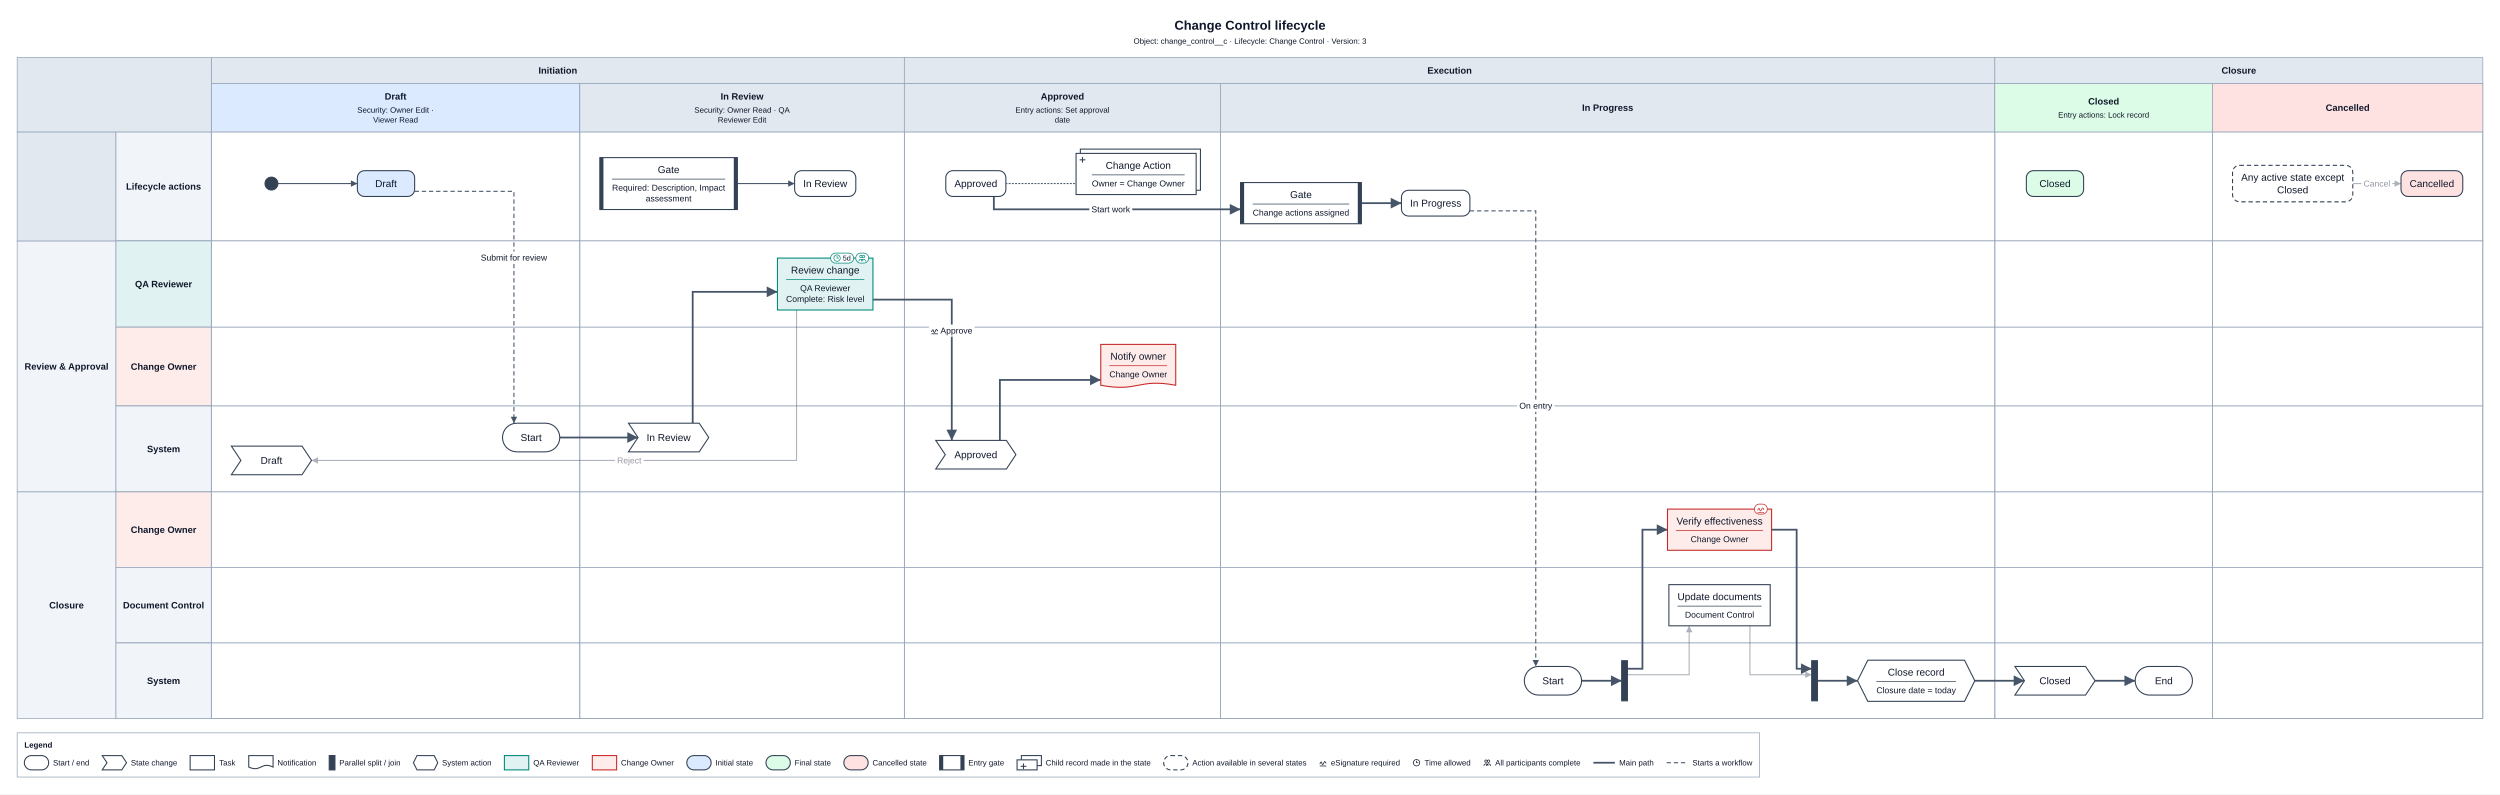
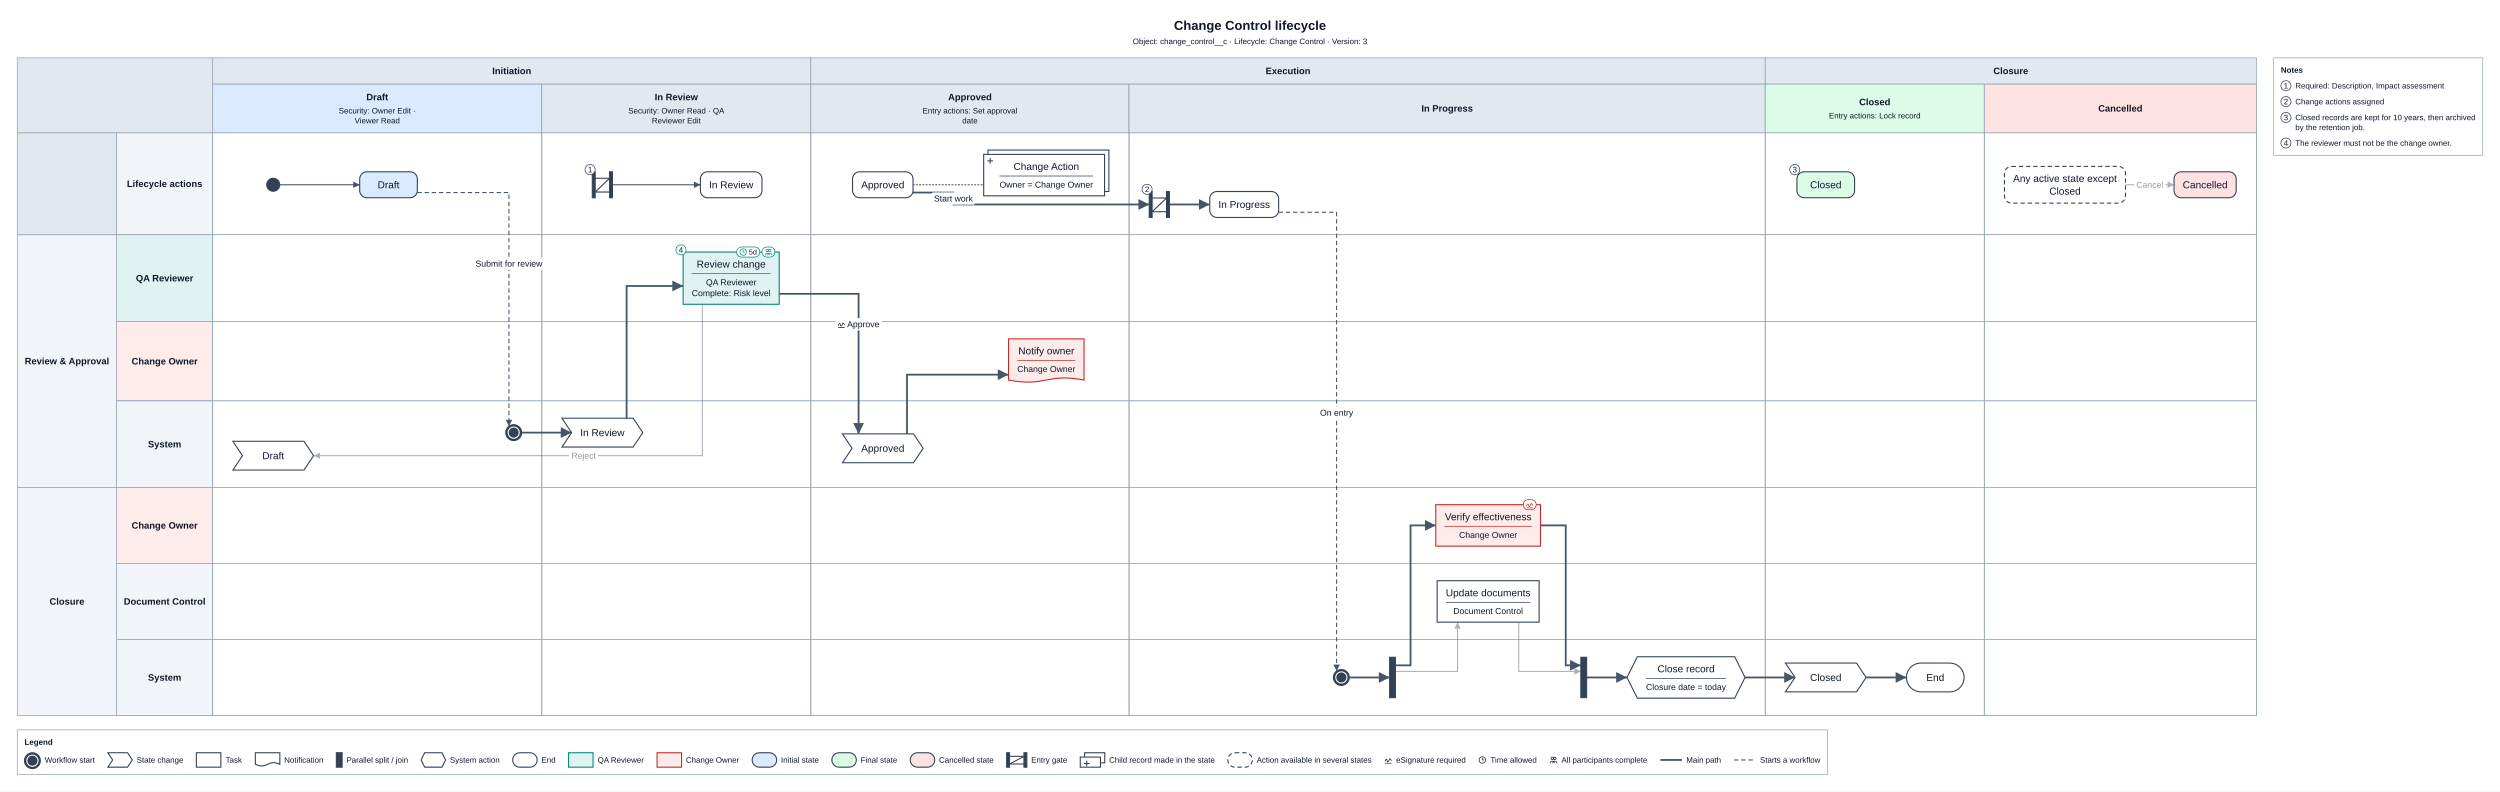
- <svg xmlns="http://www.w3.org/2000/svg" version="1.1" width="3491.88" height="1109.35" viewBox="0 0 3491.88 1109.35" class="jtd jtd-lifecycle">
+ <svg xmlns="http://www.w3.org/2000/svg" version="1.1" width="3469.26" height="1098.6" viewBox="0 0 3469.26 1098.6" class="jtd jtd-lifecycle">
  <defs>
    <marker id="jtd-arrow" viewBox="0 0 10 10" refX="10" refY="5" markerWidth="9" markerHeight="9" markerUnits="userSpaceOnUse" orient="auto">
      <path d="M0 0L10 5L0 10Z" fill="#475569" />
    </marker>
    <marker id="jtd-arrow-w2_5" viewBox="0 0 10 10" refX="10" refY="5" markerWidth="15" markerHeight="15" markerUnits="userSpaceOnUse" orient="auto">
      <path d="M0 0L10 5L0 10Z" fill="#475569" />
    </marker>
  </defs>
-   <rect width="3491.88" height="1109.35" fill="#ffffff" />
+   <rect width="3469.26" height="1098.6" fill="#ffffff" />
  <g font-family="Arial, 'Liberation Sans', Helvetica, sans-serif" font-size="14" fill="#0f172a" style="font-kerning:none;font-variant-ligatures:none">
-     <text x="1745.94" y="41.49" text-anchor="middle" font-size="18" font-weight="bold" class="jtd-title">Change Control lifecycle</text>
-     <text x="1745.94" y="61.19" text-anchor="middle" font-size="11" class="jtd-meta">Object: change_control__c · Lifecycle: Change Control · Version: 3</text>
+     <text x="1734.63" y="41.49" text-anchor="middle" font-size="18" font-weight="bold" class="jtd-title">Change Control lifecycle</text>
+     <text x="1734.63" y="61.19" text-anchor="middle" font-size="11" class="jtd-meta">Object: change_control__c · Lifecycle: Change Control · Version: 3</text>
    <g transform="translate(24 80.25)">
      <g id="l-lifecycle:actions" class="jtd-lane">
-         <rect x="137.76" y="104" width="3306.12" height="152.25" fill="#ffffff" stroke="#94a3b8" stroke-width="1" />
-         <rect x="137.76" y="104" width="133.38" height="152.25" fill="#f1f5f9" stroke="#94a3b8" stroke-width="1" />
-         <text x="204.45" y="184.63" text-anchor="middle" font-size="13" font-weight="bold">Lifecycle actions</text>
+         <rect x="137.76" y="104" width="2969.43" height="141.5" fill="#ffffff" stroke="#94a3b8" stroke-width="1" />
+         <rect x="137.76" y="104" width="133.38" height="141.5" fill="#f1f5f9" stroke="#94a3b8" stroke-width="1" />
+         <text x="204.45" y="179.26" text-anchor="middle" font-size="13" font-weight="bold">Lifecycle actions</text>
      </g>
      <g id="l-review::QA Reviewer" class="jtd-lane">
-         <rect x="137.76" y="256.25" width="3306.12" height="120.5" fill="#ffffff" stroke="#94a3b8" stroke-width="1" />
-         <rect x="137.76" y="256.25" width="133.38" height="120.5" fill="#e0f2f1" stroke="#94a3b8" stroke-width="1" />
-         <text x="204.45" y="321.01" text-anchor="middle" font-size="13" font-weight="bold">QA Reviewer</text>
+         <rect x="137.76" y="245.5" width="2969.43" height="120.5" fill="#ffffff" stroke="#94a3b8" stroke-width="1" />
+         <rect x="137.76" y="245.5" width="133.38" height="120.5" fill="#e0f2f1" stroke="#94a3b8" stroke-width="1" />
+         <text x="204.45" y="310.26" text-anchor="middle" font-size="13" font-weight="bold">QA Reviewer</text>
      </g>
      <g id="l-review::Change Owner" class="jtd-lane">
-         <rect x="137.76" y="376.75" width="3306.12" height="110.1" fill="#ffffff" stroke="#94a3b8" stroke-width="1" />
-         <rect x="137.76" y="376.75" width="133.38" height="110.1" fill="#fdecea" stroke="#94a3b8" stroke-width="1" />
-         <text x="204.45" y="436.31" text-anchor="middle" font-size="13" font-weight="bold">Change Owner</text>
+         <rect x="137.76" y="366" width="2969.43" height="110.1" fill="#ffffff" stroke="#94a3b8" stroke-width="1" />
+         <rect x="137.76" y="366" width="133.38" height="110.1" fill="#fdecea" stroke="#94a3b8" stroke-width="1" />
+         <text x="204.45" y="425.56" text-anchor="middle" font-size="13" font-weight="bold">Change Owner</text>
      </g>
      <g id="l-review::System" class="jtd-lane">
-         <rect x="137.76" y="486.85" width="3306.12" height="120" fill="#ffffff" stroke="#94a3b8" stroke-width="1" />
-         <rect x="137.76" y="486.85" width="133.38" height="120" fill="#f1f5f9" stroke="#94a3b8" stroke-width="1" />
-         <text x="204.45" y="551.36" text-anchor="middle" font-size="13" font-weight="bold">System</text>
+         <rect x="137.76" y="476.1" width="2969.43" height="120" fill="#ffffff" stroke="#94a3b8" stroke-width="1" />
+         <rect x="137.76" y="476.1" width="133.38" height="120" fill="#f1f5f9" stroke="#94a3b8" stroke-width="1" />
+         <text x="204.45" y="540.61" text-anchor="middle" font-size="13" font-weight="bold">System</text>
      </g>
      <g id="l-closure::Change Owner" class="jtd-lane">
-         <rect x="137.76" y="606.85" width="3306.12" height="105.5" fill="#ffffff" stroke="#94a3b8" stroke-width="1" />
-         <rect x="137.76" y="606.85" width="133.38" height="105.5" fill="#fdecea" stroke="#94a3b8" stroke-width="1" />
-         <text x="204.45" y="664.11" text-anchor="middle" font-size="13" font-weight="bold">Change Owner</text>
+         <rect x="137.76" y="596.1" width="2969.43" height="105.5" fill="#ffffff" stroke="#94a3b8" stroke-width="1" />
+         <rect x="137.76" y="596.1" width="133.38" height="105.5" fill="#fdecea" stroke="#94a3b8" stroke-width="1" />
+         <text x="204.45" y="653.36" text-anchor="middle" font-size="13" font-weight="bold">Change Owner</text>
      </g>
      <g id="l-closure::Document Control" class="jtd-lane">
-         <rect x="137.76" y="712.35" width="3306.12" height="105.5" fill="#ffffff" stroke="#94a3b8" stroke-width="1" />
-         <rect x="137.76" y="712.35" width="133.38" height="105.5" fill="#f1f5f9" stroke="#94a3b8" stroke-width="1" />
-         <text x="204.45" y="769.61" text-anchor="middle" font-size="13" font-weight="bold">Document Control</text>
+         <rect x="137.76" y="701.6" width="2969.43" height="105.5" fill="#ffffff" stroke="#94a3b8" stroke-width="1" />
+         <rect x="137.76" y="701.6" width="133.38" height="105.5" fill="#f1f5f9" stroke="#94a3b8" stroke-width="1" />
+         <text x="204.45" y="758.86" text-anchor="middle" font-size="13" font-weight="bold">Document Control</text>
      </g>
      <g id="l-closure::System" class="jtd-lane">
-         <rect x="137.76" y="817.85" width="3306.12" height="105.5" fill="#ffffff" stroke="#94a3b8" stroke-width="1" />
-         <rect x="137.76" y="817.85" width="133.38" height="105.5" fill="#f1f5f9" stroke="#94a3b8" stroke-width="1" />
-         <text x="204.45" y="875.11" text-anchor="middle" font-size="13" font-weight="bold">System</text>
+         <rect x="137.76" y="807.1" width="2969.43" height="105.5" fill="#ffffff" stroke="#94a3b8" stroke-width="1" />
+         <rect x="137.76" y="807.1" width="133.38" height="105.5" fill="#f1f5f9" stroke="#94a3b8" stroke-width="1" />
+         <text x="204.45" y="864.36" text-anchor="middle" font-size="13" font-weight="bold">System</text>
      </g>
      <g id="p-draft" class="jtd-phase">
-         <rect x="271.14" y="36.25" width="514.71" height="887.1" fill="none" stroke="#94a3b8" stroke-width="1" />
-         <rect x="271.14" y="36.25" width="514.71" height="67.75" fill="#dbeafe" stroke="#94a3b8" stroke-width="1" />
-         <text x="528.49" y="58.88" text-anchor="middle" font-size="13" font-weight="bold">Draft</text>
-         <text x="528.49" y="77.19" text-anchor="middle" font-size="11" class="jtd-detail">Security: Owner Edit ·</text>
-         <text x="528.49" y="90.94" text-anchor="middle" font-size="11" class="jtd-detail">Viewer Read</text>
+         <rect x="271.14" y="36.25" width="456.71" height="876.35" fill="none" stroke="#94a3b8" stroke-width="1" />
+         <rect x="271.14" y="36.25" width="456.71" height="67.75" fill="#dbeafe" stroke="#94a3b8" stroke-width="1" />
+         <text x="499.49" y="58.88" text-anchor="middle" font-size="13" font-weight="bold">Draft</text>
+         <text x="499.49" y="77.19" text-anchor="middle" font-size="11" class="jtd-detail">Security: Owner Edit ·</text>
+         <text x="499.49" y="90.94" text-anchor="middle" font-size="11" class="jtd-detail">Viewer Read</text>
      </g>
      <g id="p-in_review" class="jtd-phase">
-         <rect x="785.85" y="36.25" width="453.29" height="887.1" fill="none" stroke="#94a3b8" stroke-width="1" />
-         <rect x="785.85" y="36.25" width="453.29" height="67.75" fill="#e2e8f0" stroke="#94a3b8" stroke-width="1" />
-         <text x="1012.49" y="58.88" text-anchor="middle" font-size="13" font-weight="bold">In Review</text>
-         <text x="1012.49" y="77.19" text-anchor="middle" font-size="11" class="jtd-detail">Security: Owner Read · QA</text>
-         <text x="1012.49" y="90.94" text-anchor="middle" font-size="11" class="jtd-detail">Reviewer Edit</text>
+         <rect x="727.85" y="36.25" width="373.35" height="876.35" fill="none" stroke="#94a3b8" stroke-width="1" />
+         <rect x="727.85" y="36.25" width="373.35" height="67.75" fill="#e2e8f0" stroke="#94a3b8" stroke-width="1" />
+         <text x="914.52" y="58.88" text-anchor="middle" font-size="13" font-weight="bold">In Review</text>
+         <text x="914.52" y="77.19" text-anchor="middle" font-size="11" class="jtd-detail">Security: Owner Read · QA</text>
+         <text x="914.52" y="90.94" text-anchor="middle" font-size="11" class="jtd-detail">Reviewer Edit</text>
      </g>
      <g id="p-approved" class="jtd-phase">
-         <rect x="1239.13" y="36.25" width="441.59" height="887.1" fill="none" stroke="#94a3b8" stroke-width="1" />
-         <rect x="1239.13" y="36.25" width="441.59" height="67.75" fill="#e2e8f0" stroke="#94a3b8" stroke-width="1" />
-         <text x="1459.93" y="58.88" text-anchor="middle" font-size="13" font-weight="bold">Approved</text>
-         <text x="1459.93" y="77.19" text-anchor="middle" font-size="11" class="jtd-detail">Entry actions: Set approval</text>
-         <text x="1459.93" y="90.94" text-anchor="middle" font-size="11" class="jtd-detail">date</text>
+         <rect x="1101.2" y="36.25" width="441.59" height="876.35" fill="none" stroke="#94a3b8" stroke-width="1" />
+         <rect x="1101.2" y="36.25" width="441.59" height="67.75" fill="#e2e8f0" stroke="#94a3b8" stroke-width="1" />
+         <text x="1322" y="58.88" text-anchor="middle" font-size="13" font-weight="bold">Approved</text>
+         <text x="1322" y="77.19" text-anchor="middle" font-size="11" class="jtd-detail">Entry actions: Set approval</text>
+         <text x="1322" y="90.94" text-anchor="middle" font-size="11" class="jtd-detail">date</text>
      </g>
      <g id="p-in_progress" class="jtd-phase">
-         <rect x="1680.73" y="36.25" width="1081.57" height="887.1" fill="none" stroke="#94a3b8" stroke-width="1" />
-         <rect x="1680.73" y="36.25" width="1081.57" height="67.75" fill="#e2e8f0" stroke="#94a3b8" stroke-width="1" />
-         <text x="2221.51" y="74.63" text-anchor="middle" font-size="13" font-weight="bold">In Progress</text>
+         <rect x="1542.79" y="36.25" width="882.81" height="876.35" fill="none" stroke="#94a3b8" stroke-width="1" />
+         <rect x="1542.79" y="36.25" width="882.81" height="67.75" fill="#e2e8f0" stroke="#94a3b8" stroke-width="1" />
+         <text x="1984.2" y="74.63" text-anchor="middle" font-size="13" font-weight="bold">In Progress</text>
      </g>
      <g id="p-closed" class="jtd-phase">
-         <rect x="2762.3" y="36.25" width="304" height="887.1" fill="none" stroke="#94a3b8" stroke-width="1" />
-         <rect x="2762.3" y="36.25" width="304" height="67.75" fill="#dcfce7" stroke="#94a3b8" stroke-width="1" />
-         <text x="2914.3" y="65.76" text-anchor="middle" font-size="13" font-weight="bold">Closed</text>
-         <text x="2914.3" y="84.06" text-anchor="middle" font-size="11" class="jtd-detail">Entry actions: Lock record</text>
+         <rect x="2425.6" y="36.25" width="304" height="876.35" fill="none" stroke="#94a3b8" stroke-width="1" />
+         <rect x="2425.6" y="36.25" width="304" height="67.75" fill="#dcfce7" stroke="#94a3b8" stroke-width="1" />
+         <text x="2577.6" y="65.76" text-anchor="middle" font-size="13" font-weight="bold">Closed</text>
+         <text x="2577.6" y="84.06" text-anchor="middle" font-size="11" class="jtd-detail">Entry actions: Lock record</text>
      </g>
      <g id="p-cancelled" class="jtd-phase">
-         <rect x="3066.3" y="36.25" width="377.58" height="887.1" fill="none" stroke="#94a3b8" stroke-width="1" />
-         <rect x="3066.3" y="36.25" width="377.58" height="67.75" fill="#fee2e2" stroke="#94a3b8" stroke-width="1" />
-         <text x="3255.09" y="74.63" text-anchor="middle" font-size="13" font-weight="bold">Cancelled</text>
+         <rect x="2729.6" y="36.25" width="377.58" height="876.35" fill="none" stroke="#94a3b8" stroke-width="1" />
+         <rect x="2729.6" y="36.25" width="377.58" height="67.75" fill="#fee2e2" stroke="#94a3b8" stroke-width="1" />
+         <text x="2918.39" y="74.63" text-anchor="middle" font-size="13" font-weight="bold">Cancelled</text>
      </g>
      <g id="lg-review" class="jtd-laneGroup">
-         <rect x="0" y="256.25" width="137.76" height="350.6" fill="#f1f5f9" stroke="#94a3b8" stroke-width="1" />
-         <text x="68.88" y="436.06" text-anchor="middle" font-size="13" font-weight="bold">Review &amp; Approval</text>
+         <rect x="0" y="245.5" width="137.76" height="350.6" fill="#f1f5f9" stroke="#94a3b8" stroke-width="1" />
+         <text x="68.88" y="425.31" text-anchor="middle" font-size="13" font-weight="bold">Review &amp; Approval</text>
      </g>
      <g id="lg-closure" class="jtd-laneGroup">
-         <rect x="0" y="606.85" width="137.76" height="316.5" fill="#f1f5f9" stroke="#94a3b8" stroke-width="1" />
-         <text x="68.88" y="769.61" text-anchor="middle" font-size="13" font-weight="bold">Closure</text>
+         <rect x="0" y="596.1" width="137.76" height="316.5" fill="#f1f5f9" stroke="#94a3b8" stroke-width="1" />
+         <text x="68.88" y="758.86" text-anchor="middle" font-size="13" font-weight="bold">Closure</text>
      </g>
      <g id="pg-initiation" class="jtd-phaseGroup">
-         <rect x="271.14" y="0" width="968" height="36.25" fill="#e2e8f0" stroke="#94a3b8" stroke-width="1" />
-         <text x="755.14" y="22.63" text-anchor="middle" font-size="13" font-weight="bold">Initiation</text>
+         <rect x="271.14" y="0" width="830.06" height="36.25" fill="#e2e8f0" stroke="#94a3b8" stroke-width="1" />
+         <text x="686.17" y="22.63" text-anchor="middle" font-size="13" font-weight="bold">Initiation</text>
      </g>
      <g id="pg-execution" class="jtd-phaseGroup">
-         <rect x="1239.13" y="0" width="1523.16" height="36.25" fill="#e2e8f0" stroke="#94a3b8" stroke-width="1" />
-         <text x="2000.71" y="22.63" text-anchor="middle" font-size="13" font-weight="bold">Execution</text>
+         <rect x="1101.2" y="0" width="1324.4" height="36.25" fill="#e2e8f0" stroke="#94a3b8" stroke-width="1" />
+         <text x="1763.4" y="22.63" text-anchor="middle" font-size="13" font-weight="bold">Execution</text>
      </g>
      <g id="pg-closure" class="jtd-phaseGroup">
-         <rect x="2762.3" y="0" width="681.58" height="36.25" fill="#e2e8f0" stroke="#94a3b8" stroke-width="1" />
-         <text x="3103.09" y="22.63" text-anchor="middle" font-size="13" font-weight="bold">Closure</text>
-       </g>
-       <rect x="0" y="104" width="137.76" height="152.25" fill="#e2e8f0" stroke="#94a3b8" stroke-width="1" />
+         <rect x="2425.6" y="0" width="681.58" height="36.25" fill="#e2e8f0" stroke="#94a3b8" stroke-width="1" />
+         <text x="2766.39" y="22.63" text-anchor="middle" font-size="13" font-weight="bold">Closure</text>
+       </g>
+       <rect x="0" y="104" width="137.76" height="141.5" fill="#e2e8f0" stroke="#94a3b8" stroke-width="1" />
      <rect x="0" y="0" width="271.14" height="104" fill="#e2e8f0" stroke="#94a3b8" stroke-width="1" />
      <g id="e-state:start:link" class="jtd-edge">
        <path d="M364.14 176.16L475.15 176.16" fill="none" stroke="#475569" stroke-width="1.5" marker-end="url(#jtd-arrow)" />
      </g>
      <g id="e-state:in_review:gate:link" class="jtd-edge">
-         <path d="M1005.91 176.16L1085.87 176.16" fill="none" stroke="#475569" stroke-width="1.5" marker-end="url(#jtd-arrow)" />
+         <path d="M825.91 176.16L947.93 176.16" fill="none" stroke="#475569" stroke-width="1.5" marker-end="url(#jtd-arrow)" />
      </g>
      <g id="e-state:approved:record:0:link" class="jtd-edge">
-         <path d="M1380.95 176.16L1478.99 176.16" fill="none" stroke="#475569" stroke-width="1.5" stroke-dasharray="1.5 3" stroke-linecap="round" />
+         <path d="M1243.01 176.16L1341.06 176.16" fill="none" stroke="#475569" stroke-width="1.5" stroke-dasharray="1.5 3" stroke-linecap="round" />
      </g>
      <g id="e-action:approved:0" class="jtd-edge">
-         <path d="M1364.16 194.16L1364.16 212.13L1708.73 212.13" fill="none" stroke="#475569" stroke-width="2.5" marker-end="url(#jtd-arrow-w2_5)" />
-         <rect x="1497.45" y="203.63" width="60.01" height="17" rx="2" fill="#ffffff" />
-         <text x="1527.46" y="216.29" text-anchor="middle" font-size="12">Start work</text>
+         <path d="M1243.01 186.96L1299.05 186.96L1299.05 203.5L1570.79 203.5" fill="none" stroke="#475569" stroke-width="2.5" marker-end="url(#jtd-arrow-w2_5)" />
+         <rect x="1269.05" y="186.73" width="60.01" height="17" rx="2" fill="#ffffff" />
+         <text x="1299.05" y="199.39" text-anchor="middle" font-size="12">Start work</text>
      </g>
      <g id="e-state:in_progress:gate:link" class="jtd-edge">
-         <path d="M1877.48 203.5L1933.48 203.5" fill="none" stroke="#475569" stroke-width="2.5" marker-end="url(#jtd-arrow-w2_5)" />
+         <path d="M1598.79 203.5L1654.79 203.5" fill="none" stroke="#475569" stroke-width="2.5" marker-end="url(#jtd-arrow-w2_5)" />
      </g>
      <g id="e-shared:0" class="jtd-edge" opacity="0.45">
-         <path d="M3262.26 176.16L3329.61 176.16" fill="none" stroke="#475569" stroke-width="1.5" marker-end="url(#jtd-arrow)" />
-         <rect x="3274.26" y="167.66" width="43.35" height="17" rx="2" fill="#ffffff" />
-         <text x="3295.94" y="180.32" text-anchor="middle" font-size="12">Cancel</text>
+         <path d="M2925.57 176.16L2992.92 176.16" fill="none" stroke="#475569" stroke-width="1.5" marker-end="url(#jtd-arrow)" />
+         <rect x="2937.57" y="167.66" width="43.35" height="17" rx="2" fill="#ffffff" />
+         <text x="2959.25" y="180.32" text-anchor="middle" font-size="12">Cancel</text>
      </g>
      <g id="e-edge:r_start:0" class="jtd-edge">
-         <path d="M757.85 530.85L867.15 530.85" fill="none" stroke="#475569" stroke-width="2.5" marker-end="url(#jtd-arrow-w2_5)" />
+         <path d="M699.85 520.1L769.18 520.1" fill="none" stroke="#475569" stroke-width="2.5" marker-end="url(#jtd-arrow-w2_5)" />
      </g>
      <g id="e-edge:r_submit:0" class="jtd-edge">
-         <path d="M943.52 510.85L943.52 327.38L1061.91 327.38" fill="none" stroke="#475569" stroke-width="2.5" marker-end="url(#jtd-arrow-w2_5)" />
+         <path d="M845.55 500.1L845.55 316.63L923.98 316.63" fill="none" stroke="#475569" stroke-width="2.5" marker-end="url(#jtd-arrow-w2_5)" />
      </g>
      <g id="e-verdict:r_review:0" class="jtd-edge">
-         <path d="M1195.29 338.25L1305.38 338.25L1305.38 534.85" fill="none" stroke="#475569" stroke-width="2.5" marker-end="url(#jtd-arrow-w2_5)" />
-         <rect x="1273.53" y="373" width="63.7" height="17" rx="2" fill="#ffffff" />
-         <path d="M1277.03 383.5C1278.53 379.5 1279.53 379.5 1280.03 382.5S1282.03 384 1283.03 381S1285.03 381.5 1286.03 382.5M1277.03 386H1286.03" fill="none" stroke="#0f172a" stroke-width="1" />
-         <text x="1311.88" y="385.66" text-anchor="middle" font-size="12">Approve</text>
+         <path d="M1057.35 327.5L1167.45 327.5L1167.45 521.85" fill="none" stroke="#475569" stroke-width="2.5" marker-end="url(#jtd-arrow-w2_5)" />
+         <rect x="1135.6" y="361.13" width="63.7" height="17" rx="2" fill="#ffffff" />
+         <path d="M1139.1 371.63C1140.6 367.63 1141.6 367.63 1142.1 370.63S1144.1 372.13 1145.1 369.13S1147.1 369.63 1148.1 370.63M1139.1 374.13H1148.1" fill="none" stroke="#0f172a" stroke-width="1" />
+         <text x="1173.95" y="373.79" text-anchor="middle" font-size="12">Approve</text>
      </g>
      <g id="e-verdict:r_review:1" class="jtd-edge" opacity="0.45">
-         <path d="M1088.59 352.75L1088.59 562.85L411.14 562.85" fill="none" stroke="#475569" stroke-width="1.5" marker-end="url(#jtd-arrow)" />
-         <rect x="834.91" y="554.35" width="40.01" height="17" rx="2" fill="#ffffff" />
-         <text x="854.91" y="567.01" text-anchor="middle" font-size="12">Reject</text>
+         <path d="M950.66 342L950.66 552.1L411.14 552.1" fill="none" stroke="#475569" stroke-width="1.5" marker-end="url(#jtd-arrow)" />
+         <rect x="765.94" y="543.6" width="40.01" height="17" rx="2" fill="#ffffff" />
+         <text x="785.95" y="556.26" text-anchor="middle" font-size="12">Reject</text>
      </g>
      <g id="e-edge:r_approve:0" class="jtd-edge">
-         <path d="M1372.58 534.85L1372.58 450.43L1513.5 450.43" fill="none" stroke="#475569" stroke-width="2.5" marker-end="url(#jtd-arrow-w2_5)" />
+         <path d="M1234.65 521.85L1234.65 439.68L1375.57 439.68" fill="none" stroke="#475569" stroke-width="2.5" marker-end="url(#jtd-arrow-w2_5)" />
      </g>
      <g id="e-edge:c_start:0" class="jtd-edge">
-         <path d="M2185.09 870.6L2241.09 870.6" fill="none" stroke="#475569" stroke-width="2.5" marker-end="url(#jtd-arrow-w2_5)" />
+         <path d="M1848.4 859.85L1904.4 859.85" fill="none" stroke="#475569" stroke-width="2.5" marker-end="url(#jtd-arrow-w2_5)" />
      </g>
      <g id="e-edge:c_split:0" class="jtd-edge">
-         <path d="M2249.09 853.8L2270.09 853.8L2270.09 659.6L2305.09 659.6" fill="none" stroke="#475569" stroke-width="2.5" marker-end="url(#jtd-arrow-w2_5)" />
+         <path d="M1912.4 843.05L1933.4 843.05L1933.4 648.85L1968.4 648.85" fill="none" stroke="#475569" stroke-width="2.5" marker-end="url(#jtd-arrow-w2_5)" />
      </g>
      <g id="e-edge:c_split:1" class="jtd-edge" opacity="0.45">
-         <path d="M2249.09 862.2L2335.33 862.2L2335.33 793.85" fill="none" stroke="#475569" stroke-width="1.5" marker-end="url(#jtd-arrow)" />
+         <path d="M1912.4 851.45L1998.64 851.45L1998.64 783.1" fill="none" stroke="#475569" stroke-width="1.5" marker-end="url(#jtd-arrow)" />
      </g>
      <g id="e-edge:c_verify:0" class="jtd-edge">
-         <path d="M2450.48 659.6L2485.48 659.6L2485.48 853.8L2506.48 853.8" fill="none" stroke="#475569" stroke-width="2.5" marker-end="url(#jtd-arrow-w2_5)" />
+         <path d="M2113.78 648.85L2148.78 648.85L2148.78 843.05L2169.78 843.05" fill="none" stroke="#475569" stroke-width="2.5" marker-end="url(#jtd-arrow-w2_5)" />
      </g>
      <g id="e-edge:c_docs:0" class="jtd-edge" opacity="0.45">
-         <path d="M2420.24 793.85L2420.24 862.2L2506.48 862.2" fill="none" stroke="#475569" stroke-width="1.5" marker-end="url(#jtd-arrow)" />
+         <path d="M2083.55 783.1L2083.55 851.45L2169.78 851.45" fill="none" stroke="#475569" stroke-width="1.5" marker-end="url(#jtd-arrow)" />
      </g>
      <g id="e-edge:c_join:0" class="jtd-edge">
-         <path d="M2514.48 870.6L2570.48 870.6" fill="none" stroke="#475569" stroke-width="2.5" marker-end="url(#jtd-arrow-w2_5)" />
+         <path d="M2177.78 859.85L2233.78 859.85" fill="none" stroke="#475569" stroke-width="2.5" marker-end="url(#jtd-arrow-w2_5)" />
      </g>
      <g id="e-edge:c_fields:0" class="jtd-edge">
-         <path d="M2734.3 870.6L2803.63 870.6" fill="none" stroke="#475569" stroke-width="2.5" marker-end="url(#jtd-arrow-w2_5)" />
+         <path d="M2397.6 859.85L2466.94 859.85" fill="none" stroke="#475569" stroke-width="2.5" marker-end="url(#jtd-arrow-w2_5)" />
      </g>
      <g id="e-edge:c_close:0" class="jtd-edge">
-         <path d="M2902.3 870.6L2958.3 870.6" fill="none" stroke="#475569" stroke-width="2.5" marker-end="url(#jtd-arrow-w2_5)" />
+         <path d="M2565.6 859.85L2621.6 859.85" fill="none" stroke="#475569" stroke-width="2.5" marker-end="url(#jtd-arrow-w2_5)" />
      </g>
      <g id="e-start:review" class="jtd-edge">
-         <path d="M555.15 186.96L693.85 186.96L693.85 510.85" fill="none" stroke="#475569" stroke-width="1.5" stroke-dasharray="6 4" marker-end="url(#jtd-arrow)" />
-         <rect x="644.5" y="271.06" width="98.7" height="17" rx="2" fill="#ffffff" />
-         <text x="693.85" y="283.72" text-anchor="middle" font-size="12">Submit for review</text>
+         <path d="M555.15 186.96L682.25 186.96L682.25 511.3" fill="none" stroke="#475569" stroke-width="1.5" stroke-dasharray="6 4" marker-end="url(#jtd-arrow)" />
+         <rect x="632.9" y="277.08" width="98.7" height="17" rx="2" fill="#ffffff" />
+         <text x="682.25" y="289.74" text-anchor="middle" font-size="12">Submit for review</text>
      </g>
      <g id="e-start:closure" class="jtd-edge">
-         <path d="M2029.07 214.3L2121.09 214.3L2121.09 850.6" fill="none" stroke="#475569" stroke-width="1.5" stroke-dasharray="6 4" marker-end="url(#jtd-arrow)" />
-         <rect x="2095.08" y="477.94" width="52.02" height="17" rx="2" fill="#ffffff" />
-         <text x="2121.09" y="490.6" text-anchor="middle" font-size="12">On entry</text>
+         <path d="M1750.38 214.3L1830.8 214.3L1830.8 851.05" fill="none" stroke="#475569" stroke-width="1.5" stroke-dasharray="6 4" marker-end="url(#jtd-arrow)" />
+         <rect x="1804.79" y="483.97" width="52.02" height="17" rx="2" fill="#ffffff" />
+         <text x="1830.8" y="496.63" text-anchor="middle" font-size="12">On entry</text>
      </g>
      <g id="n-state:start" class="jtd-node jtd-shape-initial" transform="translate(346.14 167.16)">
        <path d="M0 9A9 9 0 1 1 18 9A9 9 0 1 1 0 9Z" fill="#ffffff" stroke="#334155" stroke-width="1.5" />
        <path d="M0 9A9 9 0 1 1 18 9A9 9 0 1 1 0 9Z" fill="#334155" />
      </g>
      <g id="n-state:draft" class="jtd-node jtd-shape-state" transform="translate(475.15 158.16)">
        <path d="M10 0H70A10 10 0 0 1 80 10V26A10 10 0 0 1 70 36H10A10 10 0 0 1 0 26V10A10 10 0 0 1 10 0Z" fill="#dbeafe" stroke="#334155" stroke-width="1.5" />
        <text x="40" y="22.85" text-anchor="middle">Draft</text>
      </g>
-       <g id="n-state:in_review:gate" class="jtd-node jtd-shape-checkpoint" transform="translate(813.85 139.91)">
-         <path d="M0 0H192.07V72.5H0Z" fill="#ffffff" stroke="#334155" stroke-width="1.5" />
-         <path d="M0 0H5V72.5H0ZM187.07 0H192.07V72.5H187.07Z" fill="#334155" />
-         <text x="96.03" y="21.6" text-anchor="middle">Gate</text>
-         <path d="M17 30H175.07" fill="none" stroke="#334155" stroke-width="1" />
-         <text x="96.03" y="46.16" text-anchor="middle" font-size="12">Required: Description, Impact</text>
-         <text x="96.03" y="61.16" text-anchor="middle" font-size="12">assessment</text>
-       </g>
-       <g id="n-state:in_review" class="jtd-node jtd-shape-state" transform="translate(1085.87 158.16)">
+       <g id="n-state:in_review:gate" class="jtd-node jtd-shape-checkpoint" transform="translate(797.91 158.16)">
+         <path d="M0 0H4V36H0ZM24 0H28V36H24Z" fill="#ffffff" stroke="#334155" stroke-width="1.5" />
+         <path d="M4 9H24M4 28.08H24M4 28.08L24 9" fill="none" stroke="#334155" stroke-width="1.5" />
+         <path d="M0 0H4V36H0ZM24 0H28V36H24Z" fill="#334155" />
+         <g class="jtd-note-marker">
+           <path d="M-10 -3a7 7 0 1 1 14 0a7 7 0 1 1 -14 0Z" fill="#ffffff" stroke="#334155" stroke-width="1" />
+           <text x="-3" y="0.81" text-anchor="middle" font-size="11">1</text>
+         </g>
+       </g>
+       <g id="n-state:in_review" class="jtd-node jtd-shape-state" transform="translate(947.93 158.16)">
        <path d="M10 0H75.47A10 10 0 0 1 85.47 10V26A10 10 0 0 1 75.47 36H10A10 10 0 0 1 0 26V10A10 10 0 0 1 10 0Z" fill="#ffffff" stroke="#334155" stroke-width="1.5" />
        <text x="42.73" y="22.85" text-anchor="middle">In Review</text>
      </g>
-       <g id="n-state:approved" class="jtd-node jtd-shape-state" transform="translate(1297.02 158.16)">
+       <g id="n-state:approved" class="jtd-node jtd-shape-state" transform="translate(1159.08 158.16)">
        <path d="M10 0H73.93A10 10 0 0 1 83.93 10V26A10 10 0 0 1 73.93 36H10A10 10 0 0 1 0 26V10A10 10 0 0 1 10 0Z" fill="#ffffff" stroke="#334155" stroke-width="1.5" />
        <text x="41.97" y="22.85" text-anchor="middle">Approved</text>
      </g>
-       <g id="n-state:approved:record:0" class="jtd-node jtd-shape-record" transform="translate(1478.99 128)">
+       <g id="n-state:approved:record:0" class="jtd-node jtd-shape-record" transform="translate(1341.06 128)">
        <path d="M0 6H167.73V63.5H0Z" fill="#ffffff" stroke="#334155" stroke-width="1.5" />
        <path d="M6 6V0H173.73V57.5H167.73M5 15H13M9 11V19" fill="none" stroke="#334155" stroke-width="1.5" />
        <text x="86.87" y="27.6" text-anchor="middle">Change Action</text>
        <path d="M22 36H151.73" fill="none" stroke="#334155" stroke-width="1" />
        <text x="86.87" y="52.16" text-anchor="middle" font-size="12">Owner = Change Owner</text>
      </g>
-       <g id="n-state:in_progress:gate" class="jtd-node jtd-shape-checkpoint" transform="translate(1708.73 174.75)">
-         <path d="M0 0H168.76V57.5H0Z" fill="#ffffff" stroke="#334155" stroke-width="1.5" />
-         <path d="M0 0H5V57.5H0ZM163.76 0H168.76V57.5H163.76Z" fill="#334155" />
-         <text x="84.38" y="21.6" text-anchor="middle">Gate</text>
-         <path d="M17 30H151.76" fill="none" stroke="#334155" stroke-width="1" />
-         <text x="84.38" y="46.16" text-anchor="middle" font-size="12">Change actions assigned</text>
-       </g>
-       <g id="n-state:in_progress" class="jtd-node jtd-shape-state" transform="translate(1933.48 185.5)">
+       <g id="n-state:in_progress:gate" class="jtd-node jtd-shape-checkpoint" transform="translate(1570.79 185.5)">
+         <path d="M0 0H4V36H0ZM24 0H28V36H24Z" fill="#ffffff" stroke="#334155" stroke-width="1.5" />
+         <path d="M4 9H24M4 28.08H24M4 28.08L24 9" fill="none" stroke="#334155" stroke-width="1.5" />
+         <path d="M0 0H4V36H0ZM24 0H28V36H24Z" fill="#334155" />
+         <g class="jtd-note-marker">
+           <path d="M-10 -3a7 7 0 1 1 14 0a7 7 0 1 1 -14 0Z" fill="#ffffff" stroke="#334155" stroke-width="1" />
+           <text x="-3" y="0.81" text-anchor="middle" font-size="11">2</text>
+         </g>
+       </g>
+       <g id="n-state:in_progress" class="jtd-node jtd-shape-state" transform="translate(1654.79 185.5)">
        <path d="M10 0H85.59A10 10 0 0 1 95.59 10V26A10 10 0 0 1 85.59 36H10A10 10 0 0 1 0 26V10A10 10 0 0 1 10 0Z" fill="#ffffff" stroke="#334155" stroke-width="1.5" />
        <text x="47.79" y="22.85" text-anchor="middle">In Progress</text>
      </g>
-       <g id="n-state:closed" class="jtd-node jtd-shape-state" transform="translate(2806.3 158.16)">
+       <g id="n-state:closed" class="jtd-node jtd-shape-state" transform="translate(2469.6 158.16)">
        <path d="M10 0H70A10 10 0 0 1 80 10V26A10 10 0 0 1 70 36H10A10 10 0 0 1 0 26V10A10 10 0 0 1 10 0Z" fill="#dcfce7" stroke="#334155" stroke-width="1.5" />
        <text x="40" y="22.85" text-anchor="middle">Closed</text>
-       </g>
-       <g id="n-state:cancelled" class="jtd-node jtd-shape-state" transform="translate(3329.61 158.16)">
+         <g class="jtd-note-marker">
+           <path d="M-10 -3a7 7 0 1 1 14 0a7 7 0 1 1 -14 0Z" fill="#ffffff" stroke="#334155" stroke-width="1" />
+           <text x="-3" y="0.81" text-anchor="middle" font-size="11">3</text>
+         </g>
+       </g>
+       <g id="n-state:cancelled" class="jtd-node jtd-shape-state" transform="translate(2992.92 158.16)">
        <path d="M10 0H76.26A10 10 0 0 1 86.26 10V26A10 10 0 0 1 76.26 36H10A10 10 0 0 1 0 26V10A10 10 0 0 1 10 0Z" fill="#fee2e2" stroke="#334155" stroke-width="1.5" />
        <text x="43.13" y="22.85" text-anchor="middle">Cancelled</text>
      </g>
-       <g id="n-shared:0:from" class="jtd-node jtd-shape-state" transform="translate(3094.3 150.66)">
+       <g id="n-shared:0:from" class="jtd-node jtd-shape-state" transform="translate(2757.6 150.66)">
        <path d="M10 0H157.96A10 10 0 0 1 167.96 10V41A10 10 0 0 1 157.96 51H10A10 10 0 0 1 0 41V10A10 10 0 0 1 10 0Z" fill="#ffffff" stroke="#334155" stroke-width="1.5" stroke-dasharray="6 4" />
        <text x="83.98" y="21.6" text-anchor="middle">Any active state except</text>
        <text x="83.98" y="39.1" text-anchor="middle">Closed</text>
      </g>
-       <g id="n-r_start" class="jtd-node jtd-shape-terminator" transform="translate(677.85 510.85)">
-         <path d="M20 0H60A20 20 0 0 1 60 40H20A20 20 0 0 1 20 0Z" fill="#ffffff" stroke="#334155" stroke-width="1.5" />
-         <text x="40" y="24.85" text-anchor="middle">Start</text>
-       </g>
-       <g id="n-r_submit" class="jtd-node jtd-shape-chevron" transform="translate(853.81 510.85)">
+       <g id="n-r_start" class="jtd-node jtd-shape-start" transform="translate(677.85 509.1)">
+         <path d="M0 11A11 11 0 1 1 22 11A11 11 0 1 1 0 11Z" fill="#ffffff" stroke="#334155" stroke-width="1.5" />
+         <path d="M0 11A11 11 0 1 1 22 11A11 11 0 1 1 0 11ZM2.5 11A8.5 8.5 0 1 0 19.5 11A8.5 8.5 0 1 0 2.5 11ZM4 11A7 7 0 1 1 18 11A7 7 0 1 1 4 11Z" fill="#334155" />
+       </g>
+       <g id="n-r_submit" class="jtd-node jtd-shape-chevron" transform="translate(755.85 500.1)">
        <path d="M0 0H98.8L112.14 20L98.8 40H0L13.33 20Z" fill="#ffffff" stroke="#334155" stroke-width="1.5" />
        <text x="56.07" y="24.85" text-anchor="middle">In Review</text>
      </g>
-       <g id="n-r_review" class="jtd-node jtd-shape-process" transform="translate(1061.91 280.25)">
+       <g id="n-r_review" class="jtd-node jtd-shape-process" transform="translate(923.98 269.5)">
        <path d="M0 0H133.37V72.5H0Z" fill="#e0f2f1" stroke="#00897b" stroke-width="1.5" />
        <text x="66.69" y="21.6" text-anchor="middle">Review change</text>
        <path d="M12 30H121.37" fill="none" stroke="#00897b" stroke-width="1" />
        <text x="66.69" y="46.16" text-anchor="middle" font-size="12">QA Reviewer</text>
        <text x="66.69" y="61.16" text-anchor="middle" font-size="12">Complete: Risk level</text>
        <rect x="74.25" y="-7" width="32.12" height="14" rx="7" fill="#ffffff" stroke="#00897b" stroke-width="1" />
        <path d="M78.75 0a4.5 4.5 0 1 0 9 0a4.5 4.5 0 1 0 -9 0M83.25 -2.8V0H85.65" fill="none" stroke="#00897b" stroke-width="1" />
        <text x="96.81" y="3.47" text-anchor="middle" font-size="10">5d</text>
        <rect x="109.37" y="-7" width="18" height="14" rx="7" fill="#ffffff" stroke="#00897b" stroke-width="1" />
        <path d="M114.87 -2.2a1.7 1.7 0 1 0 3.4 0a1.7 1.7 0 1 0 -3.4 0M118.47 -2.2a1.7 1.7 0 1 0 3.4 0a1.7 1.7 0 1 0 -3.4 0M113.67 4.5C113.67 0.6 119.47 0.6 119.47 4.5M117.27 4.5C117.27 0.6 123.07 0.6 123.07 4.5" fill="none" stroke="#00897b" stroke-width="1" />
-       </g>
-       <g id="n-r_approve" class="jtd-node jtd-shape-chevron" transform="translate(1282.98 534.85)">
+         <g class="jtd-note-marker">
+           <path d="M-10 -3a7 7 0 1 1 14 0a7 7 0 1 1 -14 0Z" fill="#ffffff" stroke="#00897b" stroke-width="1" />
+           <text x="-3" y="0.81" text-anchor="middle" font-size="11">4</text>
+         </g>
+       </g>
+       <g id="n-r_approve" class="jtd-node jtd-shape-chevron" transform="translate(1145.05 521.85)">
        <path d="M0 0H98.67L112 20L98.67 40H0L13.33 20Z" fill="#ffffff" stroke="#334155" stroke-width="1.5" />
        <text x="56" y="24.85" text-anchor="middle">Approved</text>
      </g>
-       <g id="n-r_notify" class="jtd-node jtd-shape-document" transform="translate(1513.5 400.75)">
+       <g id="n-r_notify" class="jtd-node jtd-shape-document" transform="translate(1375.57 390)">
        <path d="M0 0H104.71V57.13C52.36 47.2 52.36 67.07 0 57.13Z" fill="#fdecea" stroke="#c62828" stroke-width="1.5" />
        <text x="52.36" y="21.42" text-anchor="middle">Notify owner</text>
        <path d="M12 29.82H92.71" fill="none" stroke="#c62828" stroke-width="1" />
        <text x="52.36" y="45.98" text-anchor="middle" font-size="12">Change Owner</text>
      </g>
-       <g id="n-r_return" class="jtd-node jtd-shape-chevron" transform="translate(299.14 542.85)">
+       <g id="n-r_return" class="jtd-node jtd-shape-chevron" transform="translate(299.14 532.1)">
        <path d="M0 0H98.67L112 20L98.67 40H0L13.33 20Z" fill="#ffffff" stroke="#334155" stroke-width="1.5" />
        <text x="56" y="24.85" text-anchor="middle">Draft</text>
      </g>
-       <g id="n-c_start" class="jtd-node jtd-shape-terminator" transform="translate(2105.09 850.6)">
-         <path d="M20 0H60A20 20 0 0 1 60 40H20A20 20 0 0 1 20 0Z" fill="#ffffff" stroke="#334155" stroke-width="1.5" />
-         <text x="40" y="24.85" text-anchor="middle">Start</text>
-       </g>
-       <g id="n-c_split" class="jtd-node jtd-shape-bar" transform="translate(2241.09 842.6)">
+       <g id="n-c_start" class="jtd-node jtd-shape-start" transform="translate(1826.4 848.85)">
+         <path d="M0 11A11 11 0 1 1 22 11A11 11 0 1 1 0 11Z" fill="#ffffff" stroke="#334155" stroke-width="1.5" />
+         <path d="M0 11A11 11 0 1 1 22 11A11 11 0 1 1 0 11ZM2.5 11A8.5 8.5 0 1 0 19.5 11A8.5 8.5 0 1 0 2.5 11ZM4 11A7 7 0 1 1 18 11A7 7 0 1 1 4 11Z" fill="#334155" />
+       </g>
+       <g id="n-c_split" class="jtd-node jtd-shape-bar" transform="translate(1904.4 831.85)">
        <path d="M0 0H8V56H0Z" fill="#ffffff" stroke="#334155" stroke-width="1.5" />
        <path d="M0 0H8V56H0Z" fill="#334155" />
      </g>
-       <g id="n-c_verify" class="jtd-node jtd-shape-process" transform="translate(2305.09 630.85)">
+       <g id="n-c_verify" class="jtd-node jtd-shape-process" transform="translate(1968.4 620.1)">
        <path d="M0 0H145.39V57.5H0Z" fill="#fdecea" stroke="#c62828" stroke-width="1.5" />
        <text x="72.69" y="21.6" text-anchor="middle">Verify effectiveness</text>
        <path d="M12 30H133.39" fill="none" stroke="#c62828" stroke-width="1" />
        <text x="72.69" y="46.16" text-anchor="middle" font-size="12">Change Owner</text>
        <rect x="121.39" y="-7" width="18" height="14" rx="7" fill="#ffffff" stroke="#c62828" stroke-width="1" />
        <path d="M125.89 2C127.39 -2 128.39 -2 128.89 1S130.89 2.5 131.89 -0.5S133.89 0 134.89 1M125.89 4.5H134.89" fill="none" stroke="#c62828" stroke-width="1" />
      </g>
-       <g id="n-c_docs" class="jtd-node jtd-shape-process" transform="translate(2307.02 736.35)">
+       <g id="n-c_docs" class="jtd-node jtd-shape-process" transform="translate(1970.33 725.6)">
        <path d="M0 0H141.52V57.5H0Z" fill="#ffffff" stroke="#334155" stroke-width="1.5" />
        <text x="70.76" y="21.6" text-anchor="middle">Update documents</text>
        <path d="M12 30H129.52" fill="none" stroke="#334155" stroke-width="1" />
        <text x="70.76" y="46.16" text-anchor="middle" font-size="12">Document Control</text>
      </g>
-       <g id="n-c_join" class="jtd-node jtd-shape-bar" transform="translate(2506.48 842.6)">
+       <g id="n-c_join" class="jtd-node jtd-shape-bar" transform="translate(2169.78 831.85)">
        <path d="M0 0H8V56H0Z" fill="#ffffff" stroke="#334155" stroke-width="1.5" />
        <path d="M0 0H8V56H0Z" fill="#334155" />
      </g>
-       <g id="n-c_fields" class="jtd-node jtd-shape-hexagon" transform="translate(2570.48 841.85)">
+       <g id="n-c_fields" class="jtd-node jtd-shape-hexagon" transform="translate(2233.78 831.1)">
        <path d="M14.38 0H149.45L163.82 28.75L149.45 57.5H14.38L0 28.75Z" fill="#ffffff" stroke="#334155" stroke-width="1.5" />
        <text x="81.91" y="21.6" text-anchor="middle">Close record</text>
        <path d="M26.38 30H137.45" fill="none" stroke="#334155" stroke-width="1" />
        <text x="81.91" y="46.16" text-anchor="middle" font-size="12">Closure date = today</text>
      </g>
-       <g id="n-c_close" class="jtd-node jtd-shape-chevron" transform="translate(2790.3 850.6)">
+       <g id="n-c_close" class="jtd-node jtd-shape-chevron" transform="translate(2453.6 839.85)">
        <path d="M0 0H98.67L112 20L98.67 40H0L13.33 20Z" fill="#ffffff" stroke="#334155" stroke-width="1.5" />
        <text x="56" y="24.85" text-anchor="middle">Closed</text>
      </g>
-       <g id="n-c_end" class="jtd-node jtd-shape-terminator" transform="translate(2958.3 850.6)">
+       <g id="n-c_end" class="jtd-node jtd-shape-terminator" transform="translate(2621.6 839.85)">
        <path d="M20 0H60A20 20 0 0 1 60 40H20A20 20 0 0 1 20 0Z" fill="#ffffff" stroke="#334155" stroke-width="1.5" />
        <text x="40" y="24.85" text-anchor="middle">End</text>
      </g>
      <g class="jtd-legend">
-         <rect x="0" y="943.35" width="2433.61" height="61.75" fill="#ffffff" stroke="#94a3b8" stroke-width="1" />
-         <text x="29.56" y="964.04" text-anchor="middle" font-size="11" font-weight="bold">Legend</text>
-         <g transform="translate(10 975.1)">
-           <path d="M10 0H24A10 10 0 0 1 24 20H10A10 10 0 0 1 10 0Z" fill="#ffffff" stroke="#334155" stroke-width="1.5" />
-         </g>
-         <text x="75.38" y="988.91" text-anchor="middle" font-size="11">Start / end</text>
-         <g transform="translate(118.75 975.1)">
+         <rect x="0" y="932.6" width="2512.11" height="61.75" fill="#ffffff" stroke="#94a3b8" stroke-width="1" />
+         <text x="29.56" y="953.29" text-anchor="middle" font-size="11" font-weight="bold">Legend</text>
+         <g transform="translate(10 964.35)">
+           <path d="M0 11A11 11 0 1 1 22 11A11 11 0 1 1 0 11Z" fill="#ffffff" stroke="#334155" stroke-width="1.5" />
+           <path d="M0 11A11 11 0 1 1 22 11A11 11 0 1 1 0 11ZM2.5 11A8.5 8.5 0 1 0 19.5 11A8.5 8.5 0 1 0 2.5 11ZM4 11A7 7 0 1 1 18 11A7 7 0 1 1 4 11Z" fill="#334155" />
+         </g>
+         <text x="72.84" y="978.16" text-anchor="middle" font-size="11">Workflow start</text>
+         <g transform="translate(125.67 964.35)">
          <path d="M0 0H27.33L34 10L27.33 20H0L6.67 10Z" fill="#ffffff" stroke="#334155" stroke-width="1.5" />
        </g>
-         <text x="191.17" y="988.91" text-anchor="middle" font-size="11">State change</text>
-         <g transform="translate(241.58 975.1)">
+         <text x="198.09" y="978.16" text-anchor="middle" font-size="11">State change</text>
+         <g transform="translate(248.5 964.35)">
          <path d="M0 0H34V20H0Z" fill="#ffffff" stroke="#334155" stroke-width="1.5" />
        </g>
-         <text x="293.5" y="988.91" text-anchor="middle" font-size="11">Task</text>
-         <g transform="translate(323.42 975.1)">
+         <text x="300.42" y="978.16" text-anchor="middle" font-size="11">Task</text>
+         <g transform="translate(330.34 964.35)">
          <path d="M0 0H34V16C17 8 17 24 0 16Z" fill="#ffffff" stroke="#334155" stroke-width="1.5" />
        </g>
-         <text x="390.62" y="988.91" text-anchor="middle" font-size="11">Notification</text>
-         <g transform="translate(435.83 975.1)">
+         <text x="397.55" y="978.16" text-anchor="middle" font-size="11">Notification</text>
+         <g transform="translate(442.75 964.35)">
          <path d="M0 0H8V20H0Z" fill="#ffffff" stroke="#334155" stroke-width="1.5" />
          <path d="M0 0H8V20H0Z" fill="#334155" />
        </g>
-         <text x="492.63" y="988.91" text-anchor="middle" font-size="11">Parallel split / join</text>
-         <g transform="translate(553.43 975.1)">
+         <text x="499.55" y="978.16" text-anchor="middle" font-size="11">Parallel split / join</text>
+         <g transform="translate(560.35 964.35)">
          <path d="M5 0H29L34 10L29 20H5L0 10Z" fill="#ffffff" stroke="#334155" stroke-width="1.5" />
        </g>
-         <text x="627.97" y="988.91" text-anchor="middle" font-size="11">System action</text>
-         <g transform="translate(680.51 975.1)">
+         <text x="634.89" y="978.16" text-anchor="middle" font-size="11">System action</text>
+         <g transform="translate(687.43 964.35)">
+           <path d="M10 0H24A10 10 0 0 1 24 20H10A10 10 0 0 1 10 0Z" fill="#ffffff" stroke="#334155" stroke-width="1.5" />
+         </g>
+         <text x="737.22" y="978.16" text-anchor="middle" font-size="11">End</text>
+         <g transform="translate(765 964.35)">
          <path d="M0 0H34V20H0Z" fill="#e0f2f1" stroke="#00897b" stroke-width="1.5" />
        </g>
-         <text x="752.91" y="988.91" text-anchor="middle" font-size="11">QA Reviewer</text>
-         <g transform="translate(803.31 975.1)">
+         <text x="837.4" y="978.16" text-anchor="middle" font-size="11">QA Reviewer</text>
+         <g transform="translate(887.8 964.35)">
          <path d="M0 0H34V20H0Z" fill="#fdecea" stroke="#c62828" stroke-width="1.5" />
        </g>
-         <text x="880.3" y="988.91" text-anchor="middle" font-size="11">Change Owner</text>
-         <g transform="translate(935.29 975.1)">
+         <text x="964.79" y="978.16" text-anchor="middle" font-size="11">Change Owner</text>
+         <g transform="translate(1019.79 964.35)">
          <path d="M10 0H24A10 10 0 0 1 34 10V10A10 10 0 0 1 24 20H10A10 10 0 0 1 0 10V10A10 10 0 0 1 10 0Z" fill="#dbeafe" stroke="#334155" stroke-width="1.5" />
        </g>
-         <text x="1001.58" y="988.91" text-anchor="middle" font-size="11">Initial state</text>
-         <g transform="translate(1045.88 975.1)">
+         <text x="1086.08" y="978.16" text-anchor="middle" font-size="11">Initial state</text>
+         <g transform="translate(1130.37 964.35)">
          <path d="M10 0H24A10 10 0 0 1 34 10V10A10 10 0 0 1 24 20H10A10 10 0 0 1 0 10V10A10 10 0 0 1 10 0Z" fill="#dcfce7" stroke="#334155" stroke-width="1.5" />
        </g>
-         <text x="1111.25" y="988.91" text-anchor="middle" font-size="11">Final state</text>
-         <g transform="translate(1154.62 975.1)">
+         <text x="1195.74" y="978.16" text-anchor="middle" font-size="11">Final state</text>
+         <g transform="translate(1239.12 964.35)">
          <path d="M10 0H24A10 10 0 0 1 34 10V10A10 10 0 0 1 24 20H10A10 10 0 0 1 0 10V10A10 10 0 0 1 10 0Z" fill="#fee2e2" stroke="#334155" stroke-width="1.5" />
        </g>
-         <text x="1232.53" y="988.91" text-anchor="middle" font-size="11">Cancelled state</text>
-         <g transform="translate(1288.45 975.1)">
-           <path d="M0 0H34V20H0Z" fill="#ffffff" stroke="#334155" stroke-width="1.5" />
-           <path d="M0 0H5V20H0ZM29 0H34V20H29Z" fill="#334155" />
-         </g>
-         <text x="1353.51" y="988.91" text-anchor="middle" font-size="11">Entry gate</text>
-         <g transform="translate(1396.58 975.1)">
+         <text x="1317.03" y="978.16" text-anchor="middle" font-size="11">Cancelled state</text>
+         <g transform="translate(1372.94 964.35)">
+           <path d="M0 0H4V20H0ZM24 0H28V20H24Z" fill="#ffffff" stroke="#334155" stroke-width="1.5" />
+           <path d="M4 5H24M4 15.6H24M4 15.6L24 5" fill="none" stroke="#334155" stroke-width="1.5" />
+           <path d="M0 0H4V20H0ZM24 0H28V20H24Z" fill="#334155" />
+         </g>
+         <text x="1432.01" y="978.16" text-anchor="middle" font-size="11">Entry gate</text>
+         <g transform="translate(1475.08 964.35)">
          <path d="M0 6H28V20H0Z" fill="#ffffff" stroke="#334155" stroke-width="1.5" />
          <path d="M6 6V0H34V14H28M5 15H13M9 11V19" fill="none" stroke="#334155" stroke-width="1.5" />
        </g>
-         <text x="1509.96" y="988.91" text-anchor="middle" font-size="11">Child record made in the state</text>
-         <g transform="translate(1601.33 975.1)">
+         <text x="1588.45" y="978.16" text-anchor="middle" font-size="11">Child record made in the state</text>
+         <g transform="translate(1679.82 964.35)">
          <path d="M10 0H24A10 10 0 0 1 34 10V10A10 10 0 0 1 24 20H10A10 10 0 0 1 0 10V10A10 10 0 0 1 10 0Z" fill="#ffffff" stroke="#334155" stroke-width="1.5" stroke-dasharray="6 4" />
        </g>
-         <text x="1721.12" y="988.91" text-anchor="middle" font-size="11">Action available in several states</text>
-         <path d="M1819.41 987.1C1820.91 983.1 1821.91 983.1 1822.41 986.1S1824.41 987.6 1825.41 984.6S1827.41 985.1 1828.41 986.1M1819.41 989.6H1828.41" fill="none" stroke="#0f172a" stroke-width="1" />
-         <text x="1883.22" y="988.91" text-anchor="middle" font-size="11">eSignature required</text>
-         <path d="M1950.03 985.1a4.5 4.5 0 1 0 9 0a4.5 4.5 0 1 0 -9 0M1954.53 982.3V985.1H1956.93" fill="none" stroke="#0f172a" stroke-width="1" />
-         <text x="1997.94" y="988.91" text-anchor="middle" font-size="11">Time allowed</text>
-         <path d="M2049.84 982.9a1.7 1.7 0 1 0 3.4 0a1.7 1.7 0 1 0 -3.4 0M2053.44 982.9a1.7 1.7 0 1 0 3.4 0a1.7 1.7 0 1 0 -3.4 0M2048.64 989.6C2048.64 985.7 2054.44 985.7 2054.44 989.6M2052.24 989.6C2052.24 985.7 2058.04 985.7 2058.04 989.6" fill="none" stroke="#0f172a" stroke-width="1" />
-         <text x="2123.95" y="988.91" text-anchor="middle" font-size="11">All participants complete</text>
-         <path d="M2201.56 985.1H2231.56" fill="none" stroke="#475569" stroke-width="2.5" />
-         <text x="2261.71" y="988.91" text-anchor="middle" font-size="11">Main path</text>
-         <path d="M2303.87 985.1H2333.87" fill="none" stroke="#475569" stroke-width="1.5" stroke-dasharray="6 4" />
-         <text x="2381.74" y="988.91" text-anchor="middle" font-size="11">Starts a workflow</text>
+         <text x="1799.62" y="978.16" text-anchor="middle" font-size="11">Action available in several states</text>
+         <path d="M1897.91 976.35C1899.41 972.35 1900.41 972.35 1900.91 975.35S1902.91 976.85 1903.91 973.85S1905.91 974.35 1906.91 975.35M1897.91 978.85H1906.91" fill="none" stroke="#0f172a" stroke-width="1" />
+         <text x="1961.72" y="978.16" text-anchor="middle" font-size="11">eSignature required</text>
+         <path d="M2028.53 974.35a4.5 4.5 0 1 0 9 0a4.5 4.5 0 1 0 -9 0M2033.03 971.55V974.35H2035.43" fill="none" stroke="#0f172a" stroke-width="1" />
+         <text x="2076.43" y="978.16" text-anchor="middle" font-size="11">Time allowed</text>
+         <path d="M2128.33 972.15a1.7 1.7 0 1 0 3.4 0a1.7 1.7 0 1 0 -3.4 0M2131.93 972.15a1.7 1.7 0 1 0 3.4 0a1.7 1.7 0 1 0 -3.4 0M2127.13 978.85C2127.13 974.95 2132.93 974.95 2132.93 978.85M2130.73 978.85C2130.73 974.95 2136.53 974.95 2136.53 978.85" fill="none" stroke="#0f172a" stroke-width="1" />
+         <text x="2202.44" y="978.16" text-anchor="middle" font-size="11">All participants complete</text>
+         <path d="M2280.05 974.35H2310.05" fill="none" stroke="#475569" stroke-width="2.5" />
+         <text x="2340.21" y="978.16" text-anchor="middle" font-size="11">Main path</text>
+         <path d="M2382.36 974.35H2412.36" fill="none" stroke="#475569" stroke-width="1.5" stroke-dasharray="6 4" />
+         <text x="2460.23" y="978.16" text-anchor="middle" font-size="11">Starts a workflow</text>
+       </g>
+       <g class="jtd-notes">
+         <rect x="3131.18" y="0" width="290.07" height="135.25" fill="#ffffff" stroke="#94a3b8" stroke-width="1" />
+         <text x="3141.18" y="20.69" font-size="11" font-weight="bold">Notes</text>
+         <g class="jtd-note-marker">
+           <path d="M3141.18 38.75a7 7 0 1 1 14 0a7 7 0 1 1 -14 0Z" fill="#ffffff" stroke="#334155" stroke-width="1" />
+           <text x="3148.18" y="42.56" text-anchor="middle" font-size="11">1</text>
+         </g>
+         <text x="3161.18" y="42.56" font-size="11">Required: Description, Impact assessment</text>
+         <g class="jtd-note-marker">
+           <path d="M3141.18 60.75a7 7 0 1 1 14 0a7 7 0 1 1 -14 0Z" fill="#ffffff" stroke="#334155" stroke-width="1" />
+           <text x="3148.18" y="64.56" text-anchor="middle" font-size="11">2</text>
+         </g>
+         <text x="3161.18" y="64.56" font-size="11">Change actions assigned</text>
+         <g class="jtd-note-marker">
+           <path d="M3141.18 82.75a7 7 0 1 1 14 0a7 7 0 1 1 -14 0Z" fill="#ffffff" stroke="#334155" stroke-width="1" />
+           <text x="3148.18" y="86.56" text-anchor="middle" font-size="11">3</text>
+         </g>
+         <text x="3161.18" y="86.56" font-size="11">Closed records are kept for 10 years, then archived</text>
+         <text x="3161.18" y="100.31" font-size="11">by the retention job.</text>
+         <g class="jtd-note-marker">
+           <path d="M3141.18 118.25a7 7 0 1 1 14 0a7 7 0 1 1 -14 0Z" fill="#ffffff" stroke="#334155" stroke-width="1" />
+           <text x="3148.18" y="122.06" text-anchor="middle" font-size="11">4</text>
+         </g>
+         <text x="3161.18" y="122.06" font-size="11">The reviewer must not be the change owner.</text>
      </g>
    </g>
  </g>
</svg>
